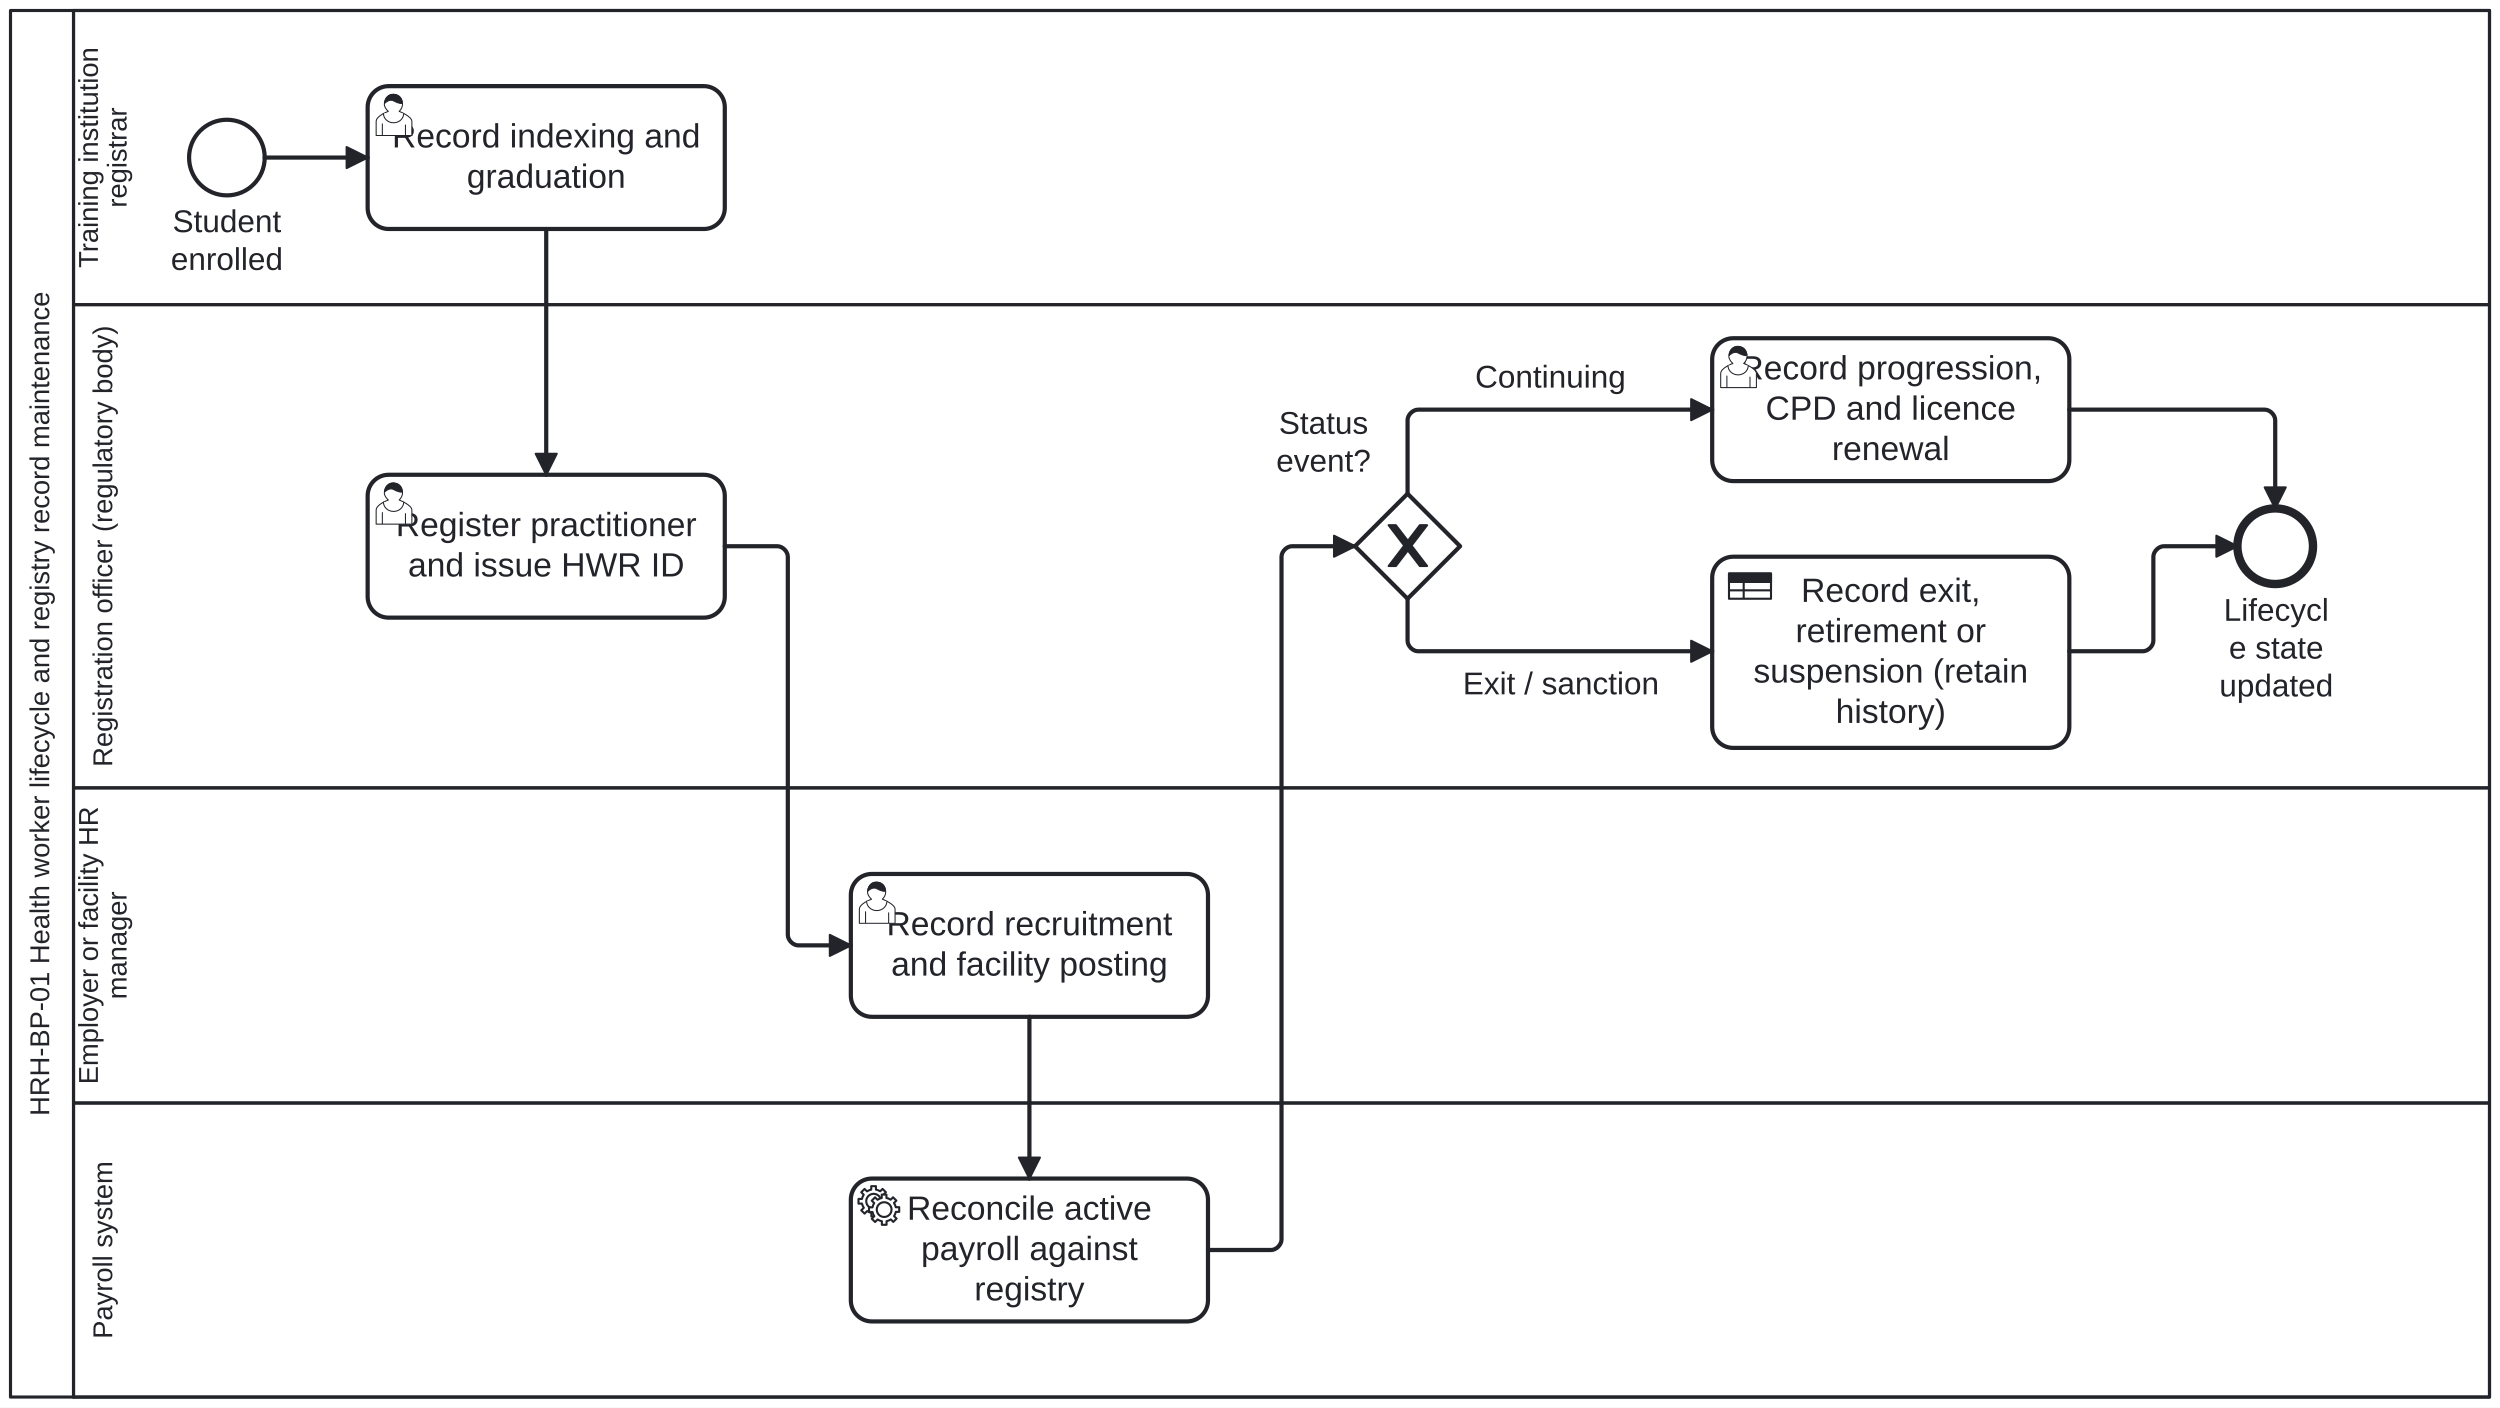
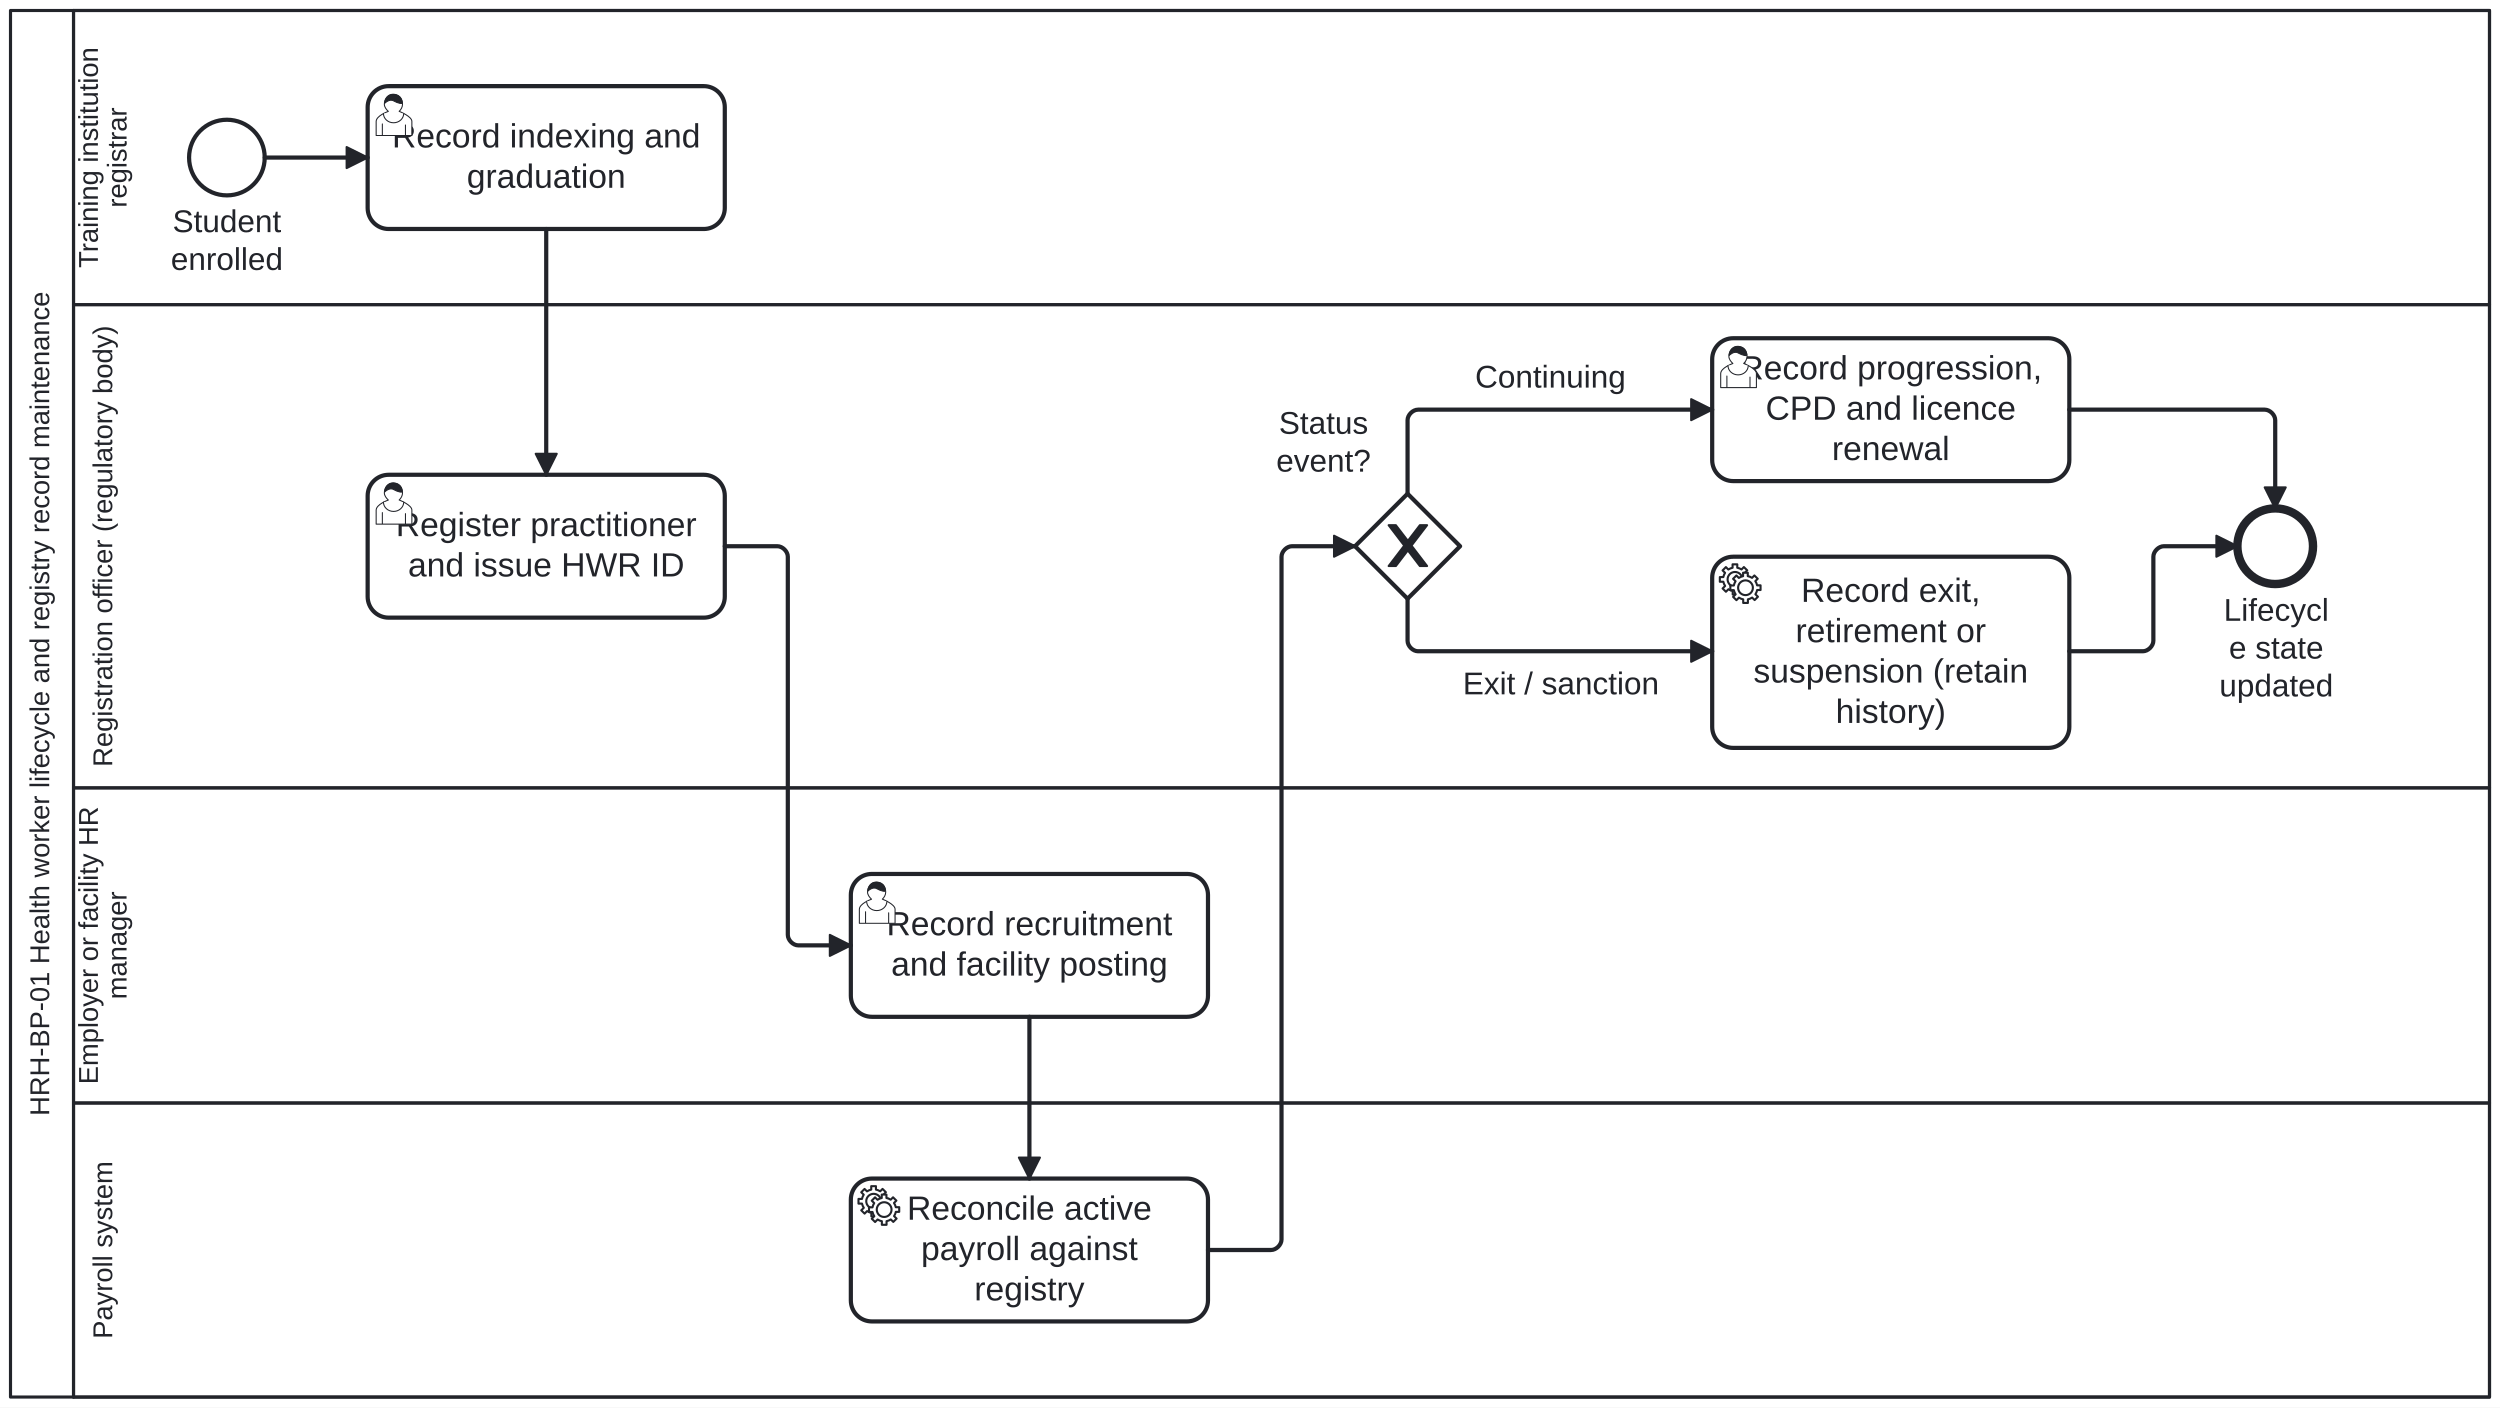
<svg xmlns="http://www.w3.org/2000/svg" width="100%" style="max-width:100%;height:auto" viewBox="115 75 1190 670" version="1.1">
  <rect x="115" y="75" width="1190" height="670" fill="#ffffff" />
  <g class="djs-group">
    <g class="djs-element djs-shape" data-element-id="Pool_HRH_BP_01" style="display: block;" transform="matrix(1 0 0 1 120 80)">
      <g class="djs-visual">
        <rect x="0" y="0" width="1180" height="660" rx="0" ry="0" style="stroke-linecap: round; stroke-linejoin: round; stroke: rgb(34, 36, 42); stroke-width: 1.5px; fill: white; fill-opacity: 0.95;" />
        <path style="fill: none; stroke-linecap: round; stroke-linejoin: round; stroke: rgb(34, 36, 42); stroke-width: 1.5px;" d="M30,0L30,660" />
        <text lineHeight="1.05" class="djs-label" transform="matrix(-1.83697e-16 -1 1 -1.83697e-16 0 660)" style="font-family: Arial, sans-serif; font-size: 13px; font-weight: normal; fill: rgb(34, 36, 42);">
          <tspan x="133.838" y="18.413">HRH-BP-01 Health worker lifecycle and registry record maintenance</tspan>
        </text>
      </g>
      <rect class="djs-hit djs-hit-all" x="0" y="0" width="1180" height="660" style="fill: none; stroke-opacity: 0; stroke: white; stroke-width: 15px;" />
    </g>
    <g class="djs-children">
      <g class="djs-group">
        <g class="djs-element djs-shape" data-element-id="Lane_BP01_Payroll" style="display: block;" transform="matrix(1 0 0 1 150 600)">
          <g class="djs-visual">
            <rect x="0" y="0" width="1150" height="140" rx="0" ry="0" style="stroke-linecap: round; stroke-linejoin: round; stroke: rgb(34, 36, 42); stroke-width: 1.5px; fill: white; fill-opacity: 0.25;" />
            <text lineHeight="1.05" class="djs-label" transform="matrix(-1.83697e-16 -1 1 -1.83697e-16 0 140)" style="font-family: Arial, sans-serif; font-size: 13px; font-weight: normal; fill: rgb(34, 36, 42);">
              <tspan x="27.74" y="18.413">Payroll system</tspan>
            </text>
          </g>
          <rect class="djs-hit djs-hit-all" x="0" y="0" width="1150" height="140" style="fill: none; stroke-opacity: 0; stroke: white; stroke-width: 15px;" />
        </g>
      </g>
      <g class="djs-group">
        <g class="djs-element djs-shape" data-element-id="Lane_BP01_EmployerHR" style="display: block;" transform="matrix(1 0 0 1 150 450)">
          <g class="djs-visual">
            <rect x="0" y="0" width="1150" height="150" rx="0" ry="0" style="stroke-linecap: round; stroke-linejoin: round; stroke: rgb(34, 36, 42); stroke-width: 1.5px; fill: white; fill-opacity: 0.25;" />
            <text lineHeight="1.05" class="djs-label" transform="matrix(-1.83697e-16 -1 1 -1.83697e-16 0 150)" style="font-family: Arial, sans-serif; font-size: 13px; font-weight: normal; fill: rgb(34, 36, 42);">
              <tspan x="8.902" y="11.588">Employer or facility HR </tspan>
              <tspan x="49.346" y="25.238">manager</tspan>
            </text>
          </g>
          <rect class="djs-hit djs-hit-all" x="0" y="0" width="1150" height="150" style="fill: none; stroke-opacity: 0; stroke: white; stroke-width: 15px;" />
        </g>
      </g>
      <g class="djs-group">
        <g class="djs-element djs-shape" data-element-id="Lane_BP01_RegistrationOfficer" style="display: block;" transform="matrix(1 0 0 1 150 220)">
          <g class="djs-visual">
            <rect x="0" y="0" width="1150" height="230" rx="0" ry="0" style="stroke-linecap: round; stroke-linejoin: round; stroke: rgb(34, 36, 42); stroke-width: 1.5px; fill: white; fill-opacity: 0.25;" />
            <text lineHeight="1.05" class="djs-label" transform="matrix(-1.83697e-16 -1 1 -1.83697e-16 0 230)" style="font-family: Arial, sans-serif; font-size: 13px; font-weight: normal; fill: rgb(34, 36, 42);">
              <tspan x="9.988" y="18.413">Registration officer (regulatory body)</tspan>
            </text>
          </g>
          <rect class="djs-hit djs-hit-all" x="0" y="0" width="1150" height="230" style="fill: none; stroke-opacity: 0; stroke: white; stroke-width: 15px;" />
        </g>
      </g>
      <g class="djs-group">
        <g class="djs-element djs-shape" data-element-id="Lane_BP01_TrainingRegistrar" style="display: block;" transform="matrix(1 0 0 1 150 80)">
          <g class="djs-visual">
            <rect x="0" y="0" width="1150" height="140" rx="0" ry="0" style="stroke-linecap: round; stroke-linejoin: round; stroke: rgb(34, 36, 42); stroke-width: 1.5px; fill: white; fill-opacity: 0.25;" />
            <text lineHeight="1.05" class="djs-label" transform="matrix(-1.83697e-16 -1 1 -1.83697e-16 0 140)" style="font-family: Arial, sans-serif; font-size: 13px; font-weight: normal; fill: rgb(34, 36, 42);">
              <tspan x="17.492" y="11.588">Training institution </tspan>
              <tspan x="46.161" y="25.238">registrar</tspan>
            </text>
          </g>
          <rect class="djs-hit djs-hit-all" x="0" y="0" width="1150" height="140" style="fill: none; stroke-opacity: 0; stroke: white; stroke-width: 15px;" />
        </g>
      </g>
      <g class="djs-group">
        <g class="djs-element djs-shape" data-element-id="Start_BP01" style="display: block;" transform="matrix(1 0 0 1 205 132)">
          <g class="djs-visual">
            <circle cx="18" cy="18" r="18" style="stroke-linecap: round; stroke-linejoin: round; stroke: rgb(34, 36, 42); stroke-width: 2px; fill: white; fill-opacity: 0.95;" />
          </g>
          <rect class="djs-hit djs-hit-all" x="0" y="0" width="36" height="36" style="fill: none; stroke-opacity: 0; stroke: white; stroke-width: 15px;" />
        </g>
      </g>
      <g class="djs-group">
        <g class="djs-element djs-shape" data-element-id="Start_BP01_label" style="display: block;" transform="matrix(1 0 0 1 196 172)">
          <g class="djs-visual">
            <text lineHeight="1.2" class="djs-label" style="font-family: Arial, sans-serif; font-size: 15px; font-weight: normal; fill: rgb(34, 36, 42);">
              <tspan x="1.146" y="13.5">Student</tspan>
              <tspan x="0.314" y="31.5">enrolled</tspan>
            </text>
          </g>
          <rect class="djs-hit djs-hit-all" x="0" y="0" width="54" height="36" style="fill: none; stroke-opacity: 0; stroke: white; stroke-width: 15px;" />
        </g>
      </g>
      <g class="djs-group">
        <g class="djs-element djs-shape" data-element-id="Task_BP01_01" style="display: block;" transform="matrix(1 0 0 1 290 116)">
          <g class="djs-visual">
            <rect x="0" y="0" width="170" height="68" rx="10" ry="10" style="stroke-linecap: round; stroke-linejoin: round; stroke: rgb(34, 36, 42); stroke-width: 2px; fill: white; fill-opacity: 0.95;" />
            <text lineHeight="1.2" class="djs-label" style="font-family: Arial, sans-serif; font-size: 16px; font-weight: normal; fill: rgb(34, 36, 42);">
              <tspan x="11.617" y="29.2">Record indexing and </tspan>
              <tspan x="47.191" y="48.4">graduation</tspan>
            </text>
            <path d="m 15,12 c 0.909,-0.845 1.594,-2.049 1.594,-3.385 0,-2.554 -1.805,-4.622 -4.357,-4.622 -2.552,0 -4.288,2.068 -4.288,4.622 0,1.348 0.974,2.562 1.896,3.405 -0.529,0.187 -5.669,2.097 -5.794,4.756 v 6.718 h 17 v -6.718 c 0,-2.298 -5.528,-4.595 -6.051,-4.776 zm -8,6 l 0,5.5 m 11,0 l 0,-5" style="fill: white; stroke-linecap: round; stroke-linejoin: round; stroke: rgb(34, 36, 42); stroke-width: 0.5px;" />
            <path d="m 15,12 m 2.162,1.009 c 0,2.447 -2.158,4.431 -4.821,4.431 -2.665,0 -4.822,-1.981 -4.822,-4.431 " style="fill: white; stroke-linecap: round; stroke-linejoin: round; stroke: rgb(34, 36, 42); stroke-width: 0.5px;" />
            <path d="m 15,12 m -6.9,-3.80 c 0,0 2.251,-2.358 4.274,-1.177 2.024,1.181 4.221,1.537 4.124,0.965 -0.098,-0.57 -0.117,-3.791 -4.191,-4.136 -3.575,0.001 -4.208,3.367 -4.207,4.348 z" style="fill: rgb(34, 36, 42); stroke-linecap: round; stroke-linejoin: round; stroke: rgb(34, 36, 42); stroke-width: 0.5px;" />
          </g>
          <rect class="djs-hit djs-hit-all" x="0" y="0" width="170" height="68" style="fill: none; stroke-opacity: 0; stroke: white; stroke-width: 15px;" />
        </g>
      </g>
      <g class="djs-group">
        <g class="djs-element djs-shape" data-element-id="Task_BP01_02" style="display: block;" transform="matrix(1 0 0 1 290 301)">
          <g class="djs-visual">
            <rect x="0" y="0" width="170" height="68" rx="10" ry="10" style="stroke-linecap: round; stroke-linejoin: round; stroke: rgb(34, 36, 42); stroke-width: 2px; fill: white; fill-opacity: 0.95;" />
            <text lineHeight="1.2" class="djs-label" style="font-family: Arial, sans-serif; font-size: 16px; font-weight: normal; fill: rgb(34, 36, 42);">
              <tspan x="13.414" y="29.2">Register practitioner</tspan>
              <tspan x="19.203" y="48.4">and issue HWR ID</tspan>
            </text>
            <path d="m 15,12 c 0.909,-0.845 1.594,-2.049 1.594,-3.385 0,-2.554 -1.805,-4.622 -4.357,-4.622 -2.552,0 -4.288,2.068 -4.288,4.622 0,1.348 0.974,2.562 1.896,3.405 -0.529,0.187 -5.669,2.097 -5.794,4.756 v 6.718 h 17 v -6.718 c 0,-2.298 -5.528,-4.595 -6.051,-4.776 zm -8,6 l 0,5.5 m 11,0 l 0,-5" style="fill: white; stroke-linecap: round; stroke-linejoin: round; stroke: rgb(34, 36, 42); stroke-width: 0.5px;" />
            <path d="m 15,12 m 2.162,1.009 c 0,2.447 -2.158,4.431 -4.821,4.431 -2.665,0 -4.822,-1.981 -4.822,-4.431 " style="fill: white; stroke-linecap: round; stroke-linejoin: round; stroke: rgb(34, 36, 42); stroke-width: 0.5px;" />
            <path d="m 15,12 m -6.9,-3.80 c 0,0 2.251,-2.358 4.274,-1.177 2.024,1.181 4.221,1.537 4.124,0.965 -0.098,-0.57 -0.117,-3.791 -4.191,-4.136 -3.575,0.001 -4.208,3.367 -4.207,4.348 z" style="fill: rgb(34, 36, 42); stroke-linecap: round; stroke-linejoin: round; stroke: rgb(34, 36, 42); stroke-width: 0.5px;" />
          </g>
          <rect class="djs-hit djs-hit-all" x="0" y="0" width="170" height="68" style="fill: none; stroke-opacity: 0; stroke: white; stroke-width: 15px;" />
        </g>
      </g>
      <g class="djs-group">
        <g class="djs-element djs-shape" data-element-id="Task_BP01_03" style="display: block;" transform="matrix(1 0 0 1 520 491)">
          <g class="djs-visual">
            <rect x="0" y="0" width="170" height="68" rx="10" ry="10" style="stroke-linecap: round; stroke-linejoin: round; stroke: rgb(34, 36, 42); stroke-width: 2px; fill: white; fill-opacity: 0.95;" />
            <text lineHeight="1.2" class="djs-label" style="font-family: Arial, sans-serif; font-size: 16px; font-weight: normal; fill: rgb(34, 36, 42);">
              <tspan x="16.977" y="29.2">Record recruitment </tspan>
              <tspan x="19.184" y="48.4">and facility posting</tspan>
            </text>
            <path d="m 15,12 c 0.909,-0.845 1.594,-2.049 1.594,-3.385 0,-2.554 -1.805,-4.622 -4.357,-4.622 -2.552,0 -4.288,2.068 -4.288,4.622 0,1.348 0.974,2.562 1.896,3.405 -0.529,0.187 -5.669,2.097 -5.794,4.756 v 6.718 h 17 v -6.718 c 0,-2.298 -5.528,-4.595 -6.051,-4.776 zm -8,6 l 0,5.5 m 11,0 l 0,-5" style="fill: white; stroke-linecap: round; stroke-linejoin: round; stroke: rgb(34, 36, 42); stroke-width: 0.5px;" />
            <path d="m 15,12 m 2.162,1.009 c 0,2.447 -2.158,4.431 -4.821,4.431 -2.665,0 -4.822,-1.981 -4.822,-4.431 " style="fill: white; stroke-linecap: round; stroke-linejoin: round; stroke: rgb(34, 36, 42); stroke-width: 0.5px;" />
            <path d="m 15,12 m -6.9,-3.80 c 0,0 2.251,-2.358 4.274,-1.177 2.024,1.181 4.221,1.537 4.124,0.965 -0.098,-0.57 -0.117,-3.791 -4.191,-4.136 -3.575,0.001 -4.208,3.367 -4.207,4.348 z" style="fill: rgb(34, 36, 42); stroke-linecap: round; stroke-linejoin: round; stroke: rgb(34, 36, 42); stroke-width: 0.5px;" />
          </g>
          <rect class="djs-hit djs-hit-all" x="0" y="0" width="170" height="68" style="fill: none; stroke-opacity: 0; stroke: white; stroke-width: 15px;" />
        </g>
      </g>
      <g class="djs-group">
        <g class="djs-element djs-shape" data-element-id="Task_BP01_04" style="display: block;" transform="matrix(1 0 0 1 520 636)">
          <g class="djs-visual">
            <rect x="0" y="0" width="170" height="68" rx="10" ry="10" style="stroke-linecap: round; stroke-linejoin: round; stroke: rgb(34, 36, 42); stroke-width: 2px; fill: white; fill-opacity: 0.95;" />
            <text lineHeight="1.2" class="djs-label" style="font-family: Arial, sans-serif; font-size: 16px; font-weight: normal; fill: rgb(34, 36, 42);">
              <tspan x="26.75" y="19.6">Reconcile active </tspan>
              <tspan x="33.414" y="38.8">payroll against </tspan>
              <tspan x="58.773" y="58">registry</tspan>
            </text>
            <circle cx="5" cy="5" r="5" transform="translate(6, 6)" style="stroke-linecap: round; stroke-linejoin: round; stroke: none; stroke-width: 2px; fill: white;" />
            <path d="m 12,18 v -1.713 c 0.352,-0.07 0.704,-0.178 1.048,-0.321 0.344,-0.145 0.666,-0.321 0.966,-0.521 l 1.194,1.18 1.567,-1.577 -1.195,-1.18 c 0.403,-0.614 0.683,-1.299 0.825,-2.018 l 1.622,-0.01 v -2.22 l -1.637,0.01 c -0.073,-0.352 -0.178,-0.7 -0.324,-1.044 -0.145,-0.344 -0.321,-0.664 -0.523,-0.962 l 1.131,-1.136 -1.583,-1.563 -1.13,1.136 c -0.614,-0.401 -1.303,-0.681 -2.023,-0.822 l 0.009,-1.619 h -2.241 l 0.004,1.631 c -0.354,0.074 -0.705,0.18 -1.05,0.324 -0.344,0.144 -0.665,0.321 -0.964,0.52 l -1.17,-1.158 -1.567,1.579 1.168,1.157 c -0.403,0.613 -0.683,1.298 -0.825,2.017 l -1.659,0.003 v 2.222 l 1.672,-0.006 c 0.073,0.351 0.18,0.702 0.324,1.045 0.145,0.344 0.321,0.664 0.523,0.961 l -1.199,1.197 1.584,1.56 1.196,-1.193 c 0.614,0.403 1.303,0.682 2.023,0.823 l 7.19e-4,1.699 h 2.227 z m 0.221,-3.996 c -1.789,0.75 -3.858,-0.093 -4.61,-1.874 -0.752,-1.783 0.091,-3.846 1.88,-4.596 1.788,-0.749 3.857,0.093 4.609,1.874 0.752,1.782 -0.091,3.846 -1.88,4.596 z" style="fill: white; stroke-linecap: round; stroke-linejoin: round; stroke: rgb(34, 36, 42); stroke-width: 1px;" />
            <circle cx="5" cy="5" r="5" transform="translate(11, 10)" style="stroke-linecap: round; stroke-linejoin: round; stroke: none; stroke-width: 2px; fill: white;" />
            <path d="m 17,22 v -1.713 c 0.352,-0.07 0.704,-0.178 1.048,-0.321 0.344,-0.145 0.666,-0.321 0.966,-0.521 l 1.194,1.18 1.567,-1.577 -1.195,-1.18 c 0.403,-0.614 0.683,-1.299 0.825,-2.018 l 1.622,-0.01 v -2.22 l -1.637,0.01 c -0.073,-0.352 -0.178,-0.7 -0.324,-1.044 -0.145,-0.344 -0.321,-0.664 -0.523,-0.962 l 1.131,-1.136 -1.583,-1.563 -1.13,1.136 c -0.614,-0.401 -1.303,-0.681 -2.023,-0.822 l 0.009,-1.619 h -2.241 l 0.004,1.631 c -0.354,0.074 -0.705,0.18 -1.05,0.324 -0.344,0.144 -0.665,0.321 -0.964,0.52 l -1.17,-1.158 -1.567,1.579 1.168,1.157 c -0.403,0.613 -0.683,1.298 -0.825,2.017 l -1.659,0.003 v 2.222 l 1.672,-0.006 c 0.073,0.351 0.18,0.702 0.324,1.045 0.145,0.344 0.321,0.664 0.523,0.961 l -1.199,1.197 1.584,1.56 1.196,-1.193 c 0.614,0.403 1.303,0.682 2.023,0.823 l 7.19e-4,1.699 h 2.227 z m 0.221,-3.996 c -1.789,0.75 -3.858,-0.093 -4.61,-1.874 -0.752,-1.783 0.091,-3.846 1.88,-4.596 1.788,-0.749 3.857,0.093 4.609,1.874 0.752,1.782 -0.091,3.846 -1.88,4.596 z" style="fill: white; stroke-linecap: round; stroke-linejoin: round; stroke: rgb(34, 36, 42); stroke-width: 1px;" />
          </g>
          <rect class="djs-hit djs-hit-all" x="0" y="0" width="170" height="68" style="fill: none; stroke-opacity: 0; stroke: white; stroke-width: 15px;" />
        </g>
      </g>
      <g class="djs-group">
        <g class="djs-element djs-shape" data-element-id="Gw_BP01_Active" style="display: block;" transform="matrix(1 0 0 1 760 310)">
          <g class="djs-visual">
            <polygon points="25,0 50,25 25,50 0,25" style="stroke-linecap: round; stroke-linejoin: round; stroke: rgb(34, 36, 42); stroke-width: 2px; fill: white; fill-opacity: 0.95;" />
            <path d="m 16,15 7.429,9.714 -7.429,9.714 3.429,0 5.714,-7.464 5.714,7.464 3.429,0 -7.429,-9.714 7.429,-9.714 -3.429,0 -5.714,7.464 -5.714,-7.464 -3.429,0 z" style="fill: rgb(34, 36, 42); stroke-linecap: round; stroke-linejoin: round; stroke: rgb(34, 36, 42); stroke-width: 1px;" />
          </g>
          <rect class="djs-hit djs-hit-all" x="0" y="0" width="50" height="50" style="fill: none; stroke-opacity: 0; stroke: white; stroke-width: 15px;" />
        </g>
      </g>
      <g class="djs-group">
        <g class="djs-element djs-shape" data-element-id="Gw_BP01_Active_label" style="display: block;" transform="matrix(1 0 0 1 722 268)">
          <g class="djs-visual">
            <text lineHeight="1.2" class="djs-label" style="font-family: Arial, sans-serif; font-size: 15px; font-weight: normal; fill: rgb(34, 36, 42);">
              <tspan x="1.738" y="13.5">Status</tspan>
              <tspan x="0.482" y="31.5">event?</tspan>
            </text>
          </g>
          <rect class="djs-hit djs-hit-all" x="0" y="0" width="46" height="36" style="fill: none; stroke-opacity: 0; stroke: white; stroke-width: 15px;" />
        </g>
      </g>
      <g class="djs-group">
        <g class="djs-element djs-shape" data-element-id="Task_BP01_05" style="display: block;" transform="matrix(1 0 0 1 930 236)">
          <g class="djs-visual">
            <rect x="0" y="0" width="170" height="68" rx="10" ry="10" style="stroke-linecap: round; stroke-linejoin: round; stroke: rgb(34, 36, 42); stroke-width: 2px; fill: white; fill-opacity: 0.95;" />
            <text lineHeight="1.2" class="djs-label" style="font-family: Arial, sans-serif; font-size: 16px; font-weight: normal; fill: rgb(34, 36, 42);">
              <tspan x="12.965" y="19.6">Record progression, </tspan>
              <tspan x="25.414" y="38.8">CPD and licence </tspan>
              <tspan x="56.984" y="58">renewal</tspan>
            </text>
            <path d="m 15,12 c 0.909,-0.845 1.594,-2.049 1.594,-3.385 0,-2.554 -1.805,-4.622 -4.357,-4.622 -2.552,0 -4.288,2.068 -4.288,4.622 0,1.348 0.974,2.562 1.896,3.405 -0.529,0.187 -5.669,2.097 -5.794,4.756 v 6.718 h 17 v -6.718 c 0,-2.298 -5.528,-4.595 -6.051,-4.776 zm -8,6 l 0,5.5 m 11,0 l 0,-5" style="fill: white; stroke-linecap: round; stroke-linejoin: round; stroke: rgb(34, 36, 42); stroke-width: 0.5px;" />
            <path d="m 15,12 m 2.162,1.009 c 0,2.447 -2.158,4.431 -4.821,4.431 -2.665,0 -4.822,-1.981 -4.822,-4.431 " style="fill: white; stroke-linecap: round; stroke-linejoin: round; stroke: rgb(34, 36, 42); stroke-width: 0.5px;" />
            <path d="m 15,12 m -6.9,-3.80 c 0,0 2.251,-2.358 4.274,-1.177 2.024,1.181 4.221,1.537 4.124,0.965 -0.098,-0.57 -0.117,-3.791 -4.191,-4.136 -3.575,0.001 -4.208,3.367 -4.207,4.348 z" style="fill: rgb(34, 36, 42); stroke-linecap: round; stroke-linejoin: round; stroke: rgb(34, 36, 42); stroke-width: 0.5px;" />
          </g>
          <rect class="djs-hit djs-hit-all" x="0" y="0" width="170" height="68" style="fill: none; stroke-opacity: 0; stroke: white; stroke-width: 15px;" />
        </g>
      </g>
      <g class="djs-group">
        <g class="djs-element djs-shape" data-element-id="Task_BP01_06" style="display: block;" transform="matrix(1 0 0 1 930 340)">
          <g class="djs-visual">
            <rect x="0" y="0" width="170" height="91" rx="10" ry="10" style="stroke-linecap: round; stroke-linejoin: round; stroke: rgb(34, 36, 42); stroke-width: 2px; fill: white; fill-opacity: 0.95;" />
            <text lineHeight="1.2" class="djs-label" style="font-family: Arial, sans-serif; font-size: 16px; font-weight: normal; fill: rgb(34, 36, 42);">
              <tspan x="42.316" y="21.5">Record exit, </tspan>
              <tspan x="39.652" y="40.7">retirement or </tspan>
              <tspan x="19.629" y="59.9">suspension (retain </tspan>
              <tspan x="58.773" y="79.1">history)</tspan>
            </text>
-             <path d="m 8,8 0,12 20,0 0,-12 zm 0,8 l 20,0 m -13,-4 l 0,8" style="fill: white; stroke-linecap: round; stroke-linejoin: round; stroke: rgb(34, 36, 42); stroke-width: 1px;" />
-             <path d="m 8,8 0,4 20,0 0,-4 z" style="fill: rgb(34, 36, 42); stroke-linecap: round; stroke-linejoin: round; stroke: rgb(34, 36, 42); stroke-width: 1px;" />
+             <circle cx="5" cy="5" r="5" transform="translate(6, 6)" style="stroke-linecap: round; stroke-linejoin: round; stroke: none; stroke-width: 2px; fill: white;" />
+             <path d="m 12,18 v -1.713 c 0.352,-0.07 0.704,-0.178 1.048,-0.321 0.344,-0.145 0.666,-0.321 0.966,-0.521 l 1.194,1.18 1.567,-1.577 -1.195,-1.18 c 0.403,-0.614 0.683,-1.299 0.825,-2.018 l 1.622,-0.01 v -2.22 l -1.637,0.01 c -0.073,-0.352 -0.178,-0.7 -0.324,-1.044 -0.145,-0.344 -0.321,-0.664 -0.523,-0.962 l 1.131,-1.136 -1.583,-1.563 -1.13,1.136 c -0.614,-0.401 -1.303,-0.681 -2.023,-0.822 l 0.009,-1.619 h -2.241 l 0.004,1.631 c -0.354,0.074 -0.705,0.18 -1.05,0.324 -0.344,0.144 -0.665,0.321 -0.964,0.52 l -1.17,-1.158 -1.567,1.579 1.168,1.157 c -0.403,0.613 -0.683,1.298 -0.825,2.017 l -1.659,0.003 v 2.222 l 1.672,-0.006 c 0.073,0.351 0.18,0.702 0.324,1.045 0.145,0.344 0.321,0.664 0.523,0.961 l -1.199,1.197 1.584,1.56 1.196,-1.193 c 0.614,0.403 1.303,0.682 2.023,0.823 l 7.19e-4,1.699 h 2.227 z m 0.221,-3.996 c -1.789,0.75 -3.858,-0.093 -4.61,-1.874 -0.752,-1.783 0.091,-3.846 1.88,-4.596 1.788,-0.749 3.857,0.093 4.609,1.874 0.752,1.782 -0.091,3.846 -1.88,4.596 z" style="fill: white; stroke-linecap: round; stroke-linejoin: round; stroke: rgb(34, 36, 42); stroke-width: 1px;" />
+             <circle cx="5" cy="5" r="5" transform="translate(11, 10)" style="stroke-linecap: round; stroke-linejoin: round; stroke: none; stroke-width: 2px; fill: white;" />
+             <path d="m 17,22 v -1.713 c 0.352,-0.07 0.704,-0.178 1.048,-0.321 0.344,-0.145 0.666,-0.321 0.966,-0.521 l 1.194,1.18 1.567,-1.577 -1.195,-1.18 c 0.403,-0.614 0.683,-1.299 0.825,-2.018 l 1.622,-0.01 v -2.22 l -1.637,0.01 c -0.073,-0.352 -0.178,-0.7 -0.324,-1.044 -0.145,-0.344 -0.321,-0.664 -0.523,-0.962 l 1.131,-1.136 -1.583,-1.563 -1.13,1.136 c -0.614,-0.401 -1.303,-0.681 -2.023,-0.822 l 0.009,-1.619 h -2.241 l 0.004,1.631 c -0.354,0.074 -0.705,0.18 -1.05,0.324 -0.344,0.144 -0.665,0.321 -0.964,0.52 l -1.17,-1.158 -1.567,1.579 1.168,1.157 c -0.403,0.613 -0.683,1.298 -0.825,2.017 l -1.659,0.003 v 2.222 l 1.672,-0.006 c 0.073,0.351 0.18,0.702 0.324,1.045 0.145,0.344 0.321,0.664 0.523,0.961 l -1.199,1.197 1.584,1.56 1.196,-1.193 c 0.614,0.403 1.303,0.682 2.023,0.823 l 7.19e-4,1.699 h 2.227 z m 0.221,-3.996 c -1.789,0.75 -3.858,-0.093 -4.61,-1.874 -0.752,-1.783 0.091,-3.846 1.88,-4.596 1.788,-0.749 3.857,0.093 4.609,1.874 0.752,1.782 -0.091,3.846 -1.88,4.596 z" style="fill: white; stroke-linecap: round; stroke-linejoin: round; stroke: rgb(34, 36, 42); stroke-width: 1px;" />
          </g>
          <rect class="djs-hit djs-hit-all" x="0" y="0" width="170" height="91" style="fill: none; stroke-opacity: 0; stroke: white; stroke-width: 15px;" />
        </g>
      </g>
      <g class="djs-group">
        <g class="djs-element djs-shape" data-element-id="End_BP01" style="display: block;" transform="matrix(1 0 0 1 1180 317)">
          <g class="djs-visual">
            <circle cx="18" cy="18" r="18" style="stroke-linecap: round; stroke-linejoin: round; stroke: rgb(34, 36, 42); stroke-width: 4px; fill: white; fill-opacity: 0.95;" />
          </g>
          <rect class="djs-hit djs-hit-all" x="0" y="0" width="36" height="36" style="fill: none; stroke-opacity: 0; stroke: white; stroke-width: 15px;" />
        </g>
      </g>
      <g class="djs-group">
        <g class="djs-element djs-shape" data-element-id="End_BP01_label" style="display: block;" transform="matrix(1 0 0 1 1169 357)">
          <g class="djs-visual">
            <text lineHeight="1.2" class="djs-label" style="font-family: Arial, sans-serif; font-size: 15px; font-weight: normal; fill: rgb(34, 36, 42);">
              <tspan x="4.491" y="13.5">Lifecycl</tspan>
              <tspan x="6.985" y="31.5">e state </tspan>
              <tspan x="2.389" y="49.5">updated</tspan>
            </text>
          </g>
          <rect class="djs-hit djs-hit-all" x="0" y="0" width="59" height="54" style="fill: none; stroke-opacity: 0; stroke: white; stroke-width: 15px;" />
        </g>
      </g>
      <g class="djs-group">
        <g class="djs-element djs-connection" data-element-id="Flow_BP01_01" style="display: block;">
          <g class="djs-visual">
            <defs>
              <marker id="bpmn-marker-1" viewBox="0 0 20 20" refX="11" refY="10" markerWidth="10" markerHeight="10" orient="auto">
                <path d="M 1 5 L 11 10 L 1 15 Z" style="stroke-linecap: round; stroke-linejoin: round; stroke: rgb(34, 36, 42); stroke-width: 1px; fill: rgb(34, 36, 42);" />
              </marker>
            </defs>
            <path data-corner-radius="5" style="fill: none; stroke-linecap: round; stroke-linejoin: round; stroke: rgb(34, 36, 42); stroke-width: 2px; marker-end: url('#bpmn-marker-1');" d="M241,150L290,150" />
          </g>
          <path d="M241,150L290,150" class="djs-hit djs-hit-stroke" style="fill: none; stroke-opacity: 0; stroke: white; stroke-width: 15px;" />
        </g>
      </g>
      <g class="djs-group">
        <g class="djs-element djs-connection" data-element-id="Flow_BP01_02" style="display: block;">
          <g class="djs-visual">
            <defs>
              <marker id="bpmn-marker-2" viewBox="0 0 20 20" refX="11" refY="10" markerWidth="10" markerHeight="10" orient="auto">
                <path d="M 1 5 L 11 10 L 1 15 Z" style="stroke-linecap: round; stroke-linejoin: round; stroke: rgb(34, 36, 42); stroke-width: 1px; fill: rgb(34, 36, 42);" />
              </marker>
            </defs>
            <path data-corner-radius="5" style="fill: none; stroke-linecap: round; stroke-linejoin: round; stroke: rgb(34, 36, 42); stroke-width: 2px; marker-end: url('#bpmn-marker-2');" d="M375,184L375,301" />
          </g>
          <path d="M375,184L375,301" class="djs-hit djs-hit-stroke" style="fill: none; stroke-opacity: 0; stroke: white; stroke-width: 15px;" />
        </g>
      </g>
      <g class="djs-group">
        <g class="djs-element djs-connection" data-element-id="Flow_BP01_03" style="display: block;">
          <g class="djs-visual">
            <defs>
              <marker id="bpmn-marker-3" viewBox="0 0 20 20" refX="11" refY="10" markerWidth="10" markerHeight="10" orient="auto">
                <path d="M 1 5 L 11 10 L 1 15 Z" style="stroke-linecap: round; stroke-linejoin: round; stroke: rgb(34, 36, 42); stroke-width: 1px; fill: rgb(34, 36, 42);" />
              </marker>
            </defs>
            <path data-corner-radius="5" style="fill: none; stroke-linecap: round; stroke-linejoin: round; stroke: rgb(34, 36, 42); stroke-width: 2px; marker-end: url('#bpmn-marker-3');" d="M460,335L485,335C487.5,335,490,337.5,490,340L490,520C490,522.5,492.5,525,495,525L520,525" />
          </g>
          <path d="M460,335L490,335L490,525L520,525" class="djs-hit djs-hit-stroke" style="fill: none; stroke-opacity: 0; stroke: white; stroke-width: 15px;" />
        </g>
      </g>
      <g class="djs-group">
        <g class="djs-element djs-connection" data-element-id="Flow_BP01_04" style="display: block;">
          <g class="djs-visual">
            <defs>
              <marker id="bpmn-marker-4" viewBox="0 0 20 20" refX="11" refY="10" markerWidth="10" markerHeight="10" orient="auto">
                <path d="M 1 5 L 11 10 L 1 15 Z" style="stroke-linecap: round; stroke-linejoin: round; stroke: rgb(34, 36, 42); stroke-width: 1px; fill: rgb(34, 36, 42);" />
              </marker>
            </defs>
            <path data-corner-radius="5" style="fill: none; stroke-linecap: round; stroke-linejoin: round; stroke: rgb(34, 36, 42); stroke-width: 2px; marker-end: url('#bpmn-marker-4');" d="M605,559L605,636" />
          </g>
          <path d="M605,559L605,636" class="djs-hit djs-hit-stroke" style="fill: none; stroke-opacity: 0; stroke: white; stroke-width: 15px;" />
        </g>
      </g>
      <g class="djs-group">
        <g class="djs-element djs-connection" data-element-id="Flow_BP01_05" style="display: block;">
          <g class="djs-visual">
            <defs>
              <marker id="bpmn-marker-5" viewBox="0 0 20 20" refX="11" refY="10" markerWidth="10" markerHeight="10" orient="auto">
                <path d="M 1 5 L 11 10 L 1 15 Z" style="stroke-linecap: round; stroke-linejoin: round; stroke: rgb(34, 36, 42); stroke-width: 1px; fill: rgb(34, 36, 42);" />
              </marker>
            </defs>
            <path data-corner-radius="5" style="fill: none; stroke-linecap: round; stroke-linejoin: round; stroke: rgb(34, 36, 42); stroke-width: 2px; marker-end: url('#bpmn-marker-5');" d="M690,670L720,670C722.5,670,725,667.5,725,665L725,340C725,337.5,727.5,335,730,335L760,335" />
          </g>
          <path d="M690,670L725,670L725,335L760,335" class="djs-hit djs-hit-stroke" style="fill: none; stroke-opacity: 0; stroke: white; stroke-width: 15px;" />
        </g>
      </g>
      <g class="djs-group">
        <g class="djs-element djs-connection" data-element-id="Flow_BP01_06" style="display: block;">
          <g class="djs-visual">
            <defs>
              <marker id="bpmn-marker-6" viewBox="0 0 20 20" refX="11" refY="10" markerWidth="10" markerHeight="10" orient="auto">
                <path d="M 1 5 L 11 10 L 1 15 Z" style="stroke-linecap: round; stroke-linejoin: round; stroke: rgb(34, 36, 42); stroke-width: 1px; fill: rgb(34, 36, 42);" />
              </marker>
            </defs>
            <path data-corner-radius="5" style="fill: none; stroke-linecap: round; stroke-linejoin: round; stroke: rgb(34, 36, 42); stroke-width: 2px; marker-end: url('#bpmn-marker-6');" d="M785,310L785,275C785,272.5,787.5,270,790,270L930,270" />
          </g>
          <path d="M785,310L785,270L930,270" class="djs-hit djs-hit-stroke" style="fill: none; stroke-opacity: 0; stroke: white; stroke-width: 15px;" />
        </g>
      </g>
      <g class="djs-group">
        <g class="djs-element djs-shape" data-element-id="Flow_BP01_06_label" style="display: block;" transform="matrix(1 0 0 1 817 246)">
          <g class="djs-visual">
            <text lineHeight="1.2" class="djs-label" style="font-family: Arial, sans-serif; font-size: 15px; font-weight: normal; fill: rgb(34, 36, 42);">
              <tspan x="0.141" y="13.5">Continuing</tspan>
            </text>
          </g>
          <rect class="djs-hit djs-hit-all" x="0" y="0" width="72" height="18" style="fill: none; stroke-opacity: 0; stroke: white; stroke-width: 15px;" />
        </g>
      </g>
      <g class="djs-group">
        <g class="djs-element djs-connection" data-element-id="Flow_BP01_07" style="display: block;">
          <g class="djs-visual">
            <defs>
              <marker id="bpmn-marker-7" viewBox="0 0 20 20" refX="11" refY="10" markerWidth="10" markerHeight="10" orient="auto">
                <path d="M 1 5 L 11 10 L 1 15 Z" style="stroke-linecap: round; stroke-linejoin: round; stroke: rgb(34, 36, 42); stroke-width: 1px; fill: rgb(34, 36, 42);" />
              </marker>
            </defs>
            <path data-corner-radius="5" style="fill: none; stroke-linecap: round; stroke-linejoin: round; stroke: rgb(34, 36, 42); stroke-width: 2px; marker-end: url('#bpmn-marker-7');" d="M785,360L785,380C785,382.5,787.5,385,790,385L930,385" />
          </g>
          <path d="M785,360L785,385L930,385" class="djs-hit djs-hit-stroke" style="fill: none; stroke-opacity: 0; stroke: white; stroke-width: 15px;" />
        </g>
      </g>
      <g class="djs-group">
        <g class="djs-element djs-shape" data-element-id="Flow_BP01_07_label" style="display: block;" transform="matrix(1 0 0 1 811 392)">
          <g class="djs-visual">
            <text lineHeight="1.2" class="djs-label" style="font-family: Arial, sans-serif; font-size: 15px; font-weight: normal; fill: rgb(34, 36, 42);">
              <tspan x="0.312" y="13.5">Exit / sanction</tspan>
            </text>
          </g>
          <rect class="djs-hit djs-hit-all" x="0" y="0" width="94" height="18" style="fill: none; stroke-opacity: 0; stroke: white; stroke-width: 15px;" />
        </g>
      </g>
      <g class="djs-group">
        <g class="djs-element djs-connection" data-element-id="Flow_BP01_08" style="display: block;">
          <g class="djs-visual">
            <defs>
              <marker id="bpmn-marker-8" viewBox="0 0 20 20" refX="11" refY="10" markerWidth="10" markerHeight="10" orient="auto">
                <path d="M 1 5 L 11 10 L 1 15 Z" style="stroke-linecap: round; stroke-linejoin: round; stroke: rgb(34, 36, 42); stroke-width: 1px; fill: rgb(34, 36, 42);" />
              </marker>
            </defs>
            <path data-corner-radius="5" style="fill: none; stroke-linecap: round; stroke-linejoin: round; stroke: rgb(34, 36, 42); stroke-width: 2px; marker-end: url('#bpmn-marker-8');" d="M1100,270L1193,270C1195.5,270,1198,272.5,1198,275L1198,317" />
          </g>
          <path d="M1100,270L1198,270L1198,317" class="djs-hit djs-hit-stroke" style="fill: none; stroke-opacity: 0; stroke: white; stroke-width: 15px;" />
        </g>
      </g>
      <g class="djs-group">
        <g class="djs-element djs-connection" data-element-id="Flow_BP01_09" style="display: block;">
          <g class="djs-visual">
            <defs>
              <marker id="bpmn-marker-9" viewBox="0 0 20 20" refX="11" refY="10" markerWidth="10" markerHeight="10" orient="auto">
                <path d="M 1 5 L 11 10 L 1 15 Z" style="stroke-linecap: round; stroke-linejoin: round; stroke: rgb(34, 36, 42); stroke-width: 1px; fill: rgb(34, 36, 42);" />
              </marker>
            </defs>
            <path data-corner-radius="5" style="fill: none; stroke-linecap: round; stroke-linejoin: round; stroke: rgb(34, 36, 42); stroke-width: 2px; marker-end: url('#bpmn-marker-9');" d="M1100,385L1135,385C1137.5,385,1140,382.5,1140,380L1140,340C1140,337.5,1142.5,335,1145,335L1180,335" />
          </g>
          <path d="M1100,385L1140,385L1140,335L1180,335" class="djs-hit djs-hit-stroke" style="fill: none; stroke-opacity: 0; stroke: white; stroke-width: 15px;" />
        </g>
      </g>
    </g>
  </g>
</svg>
